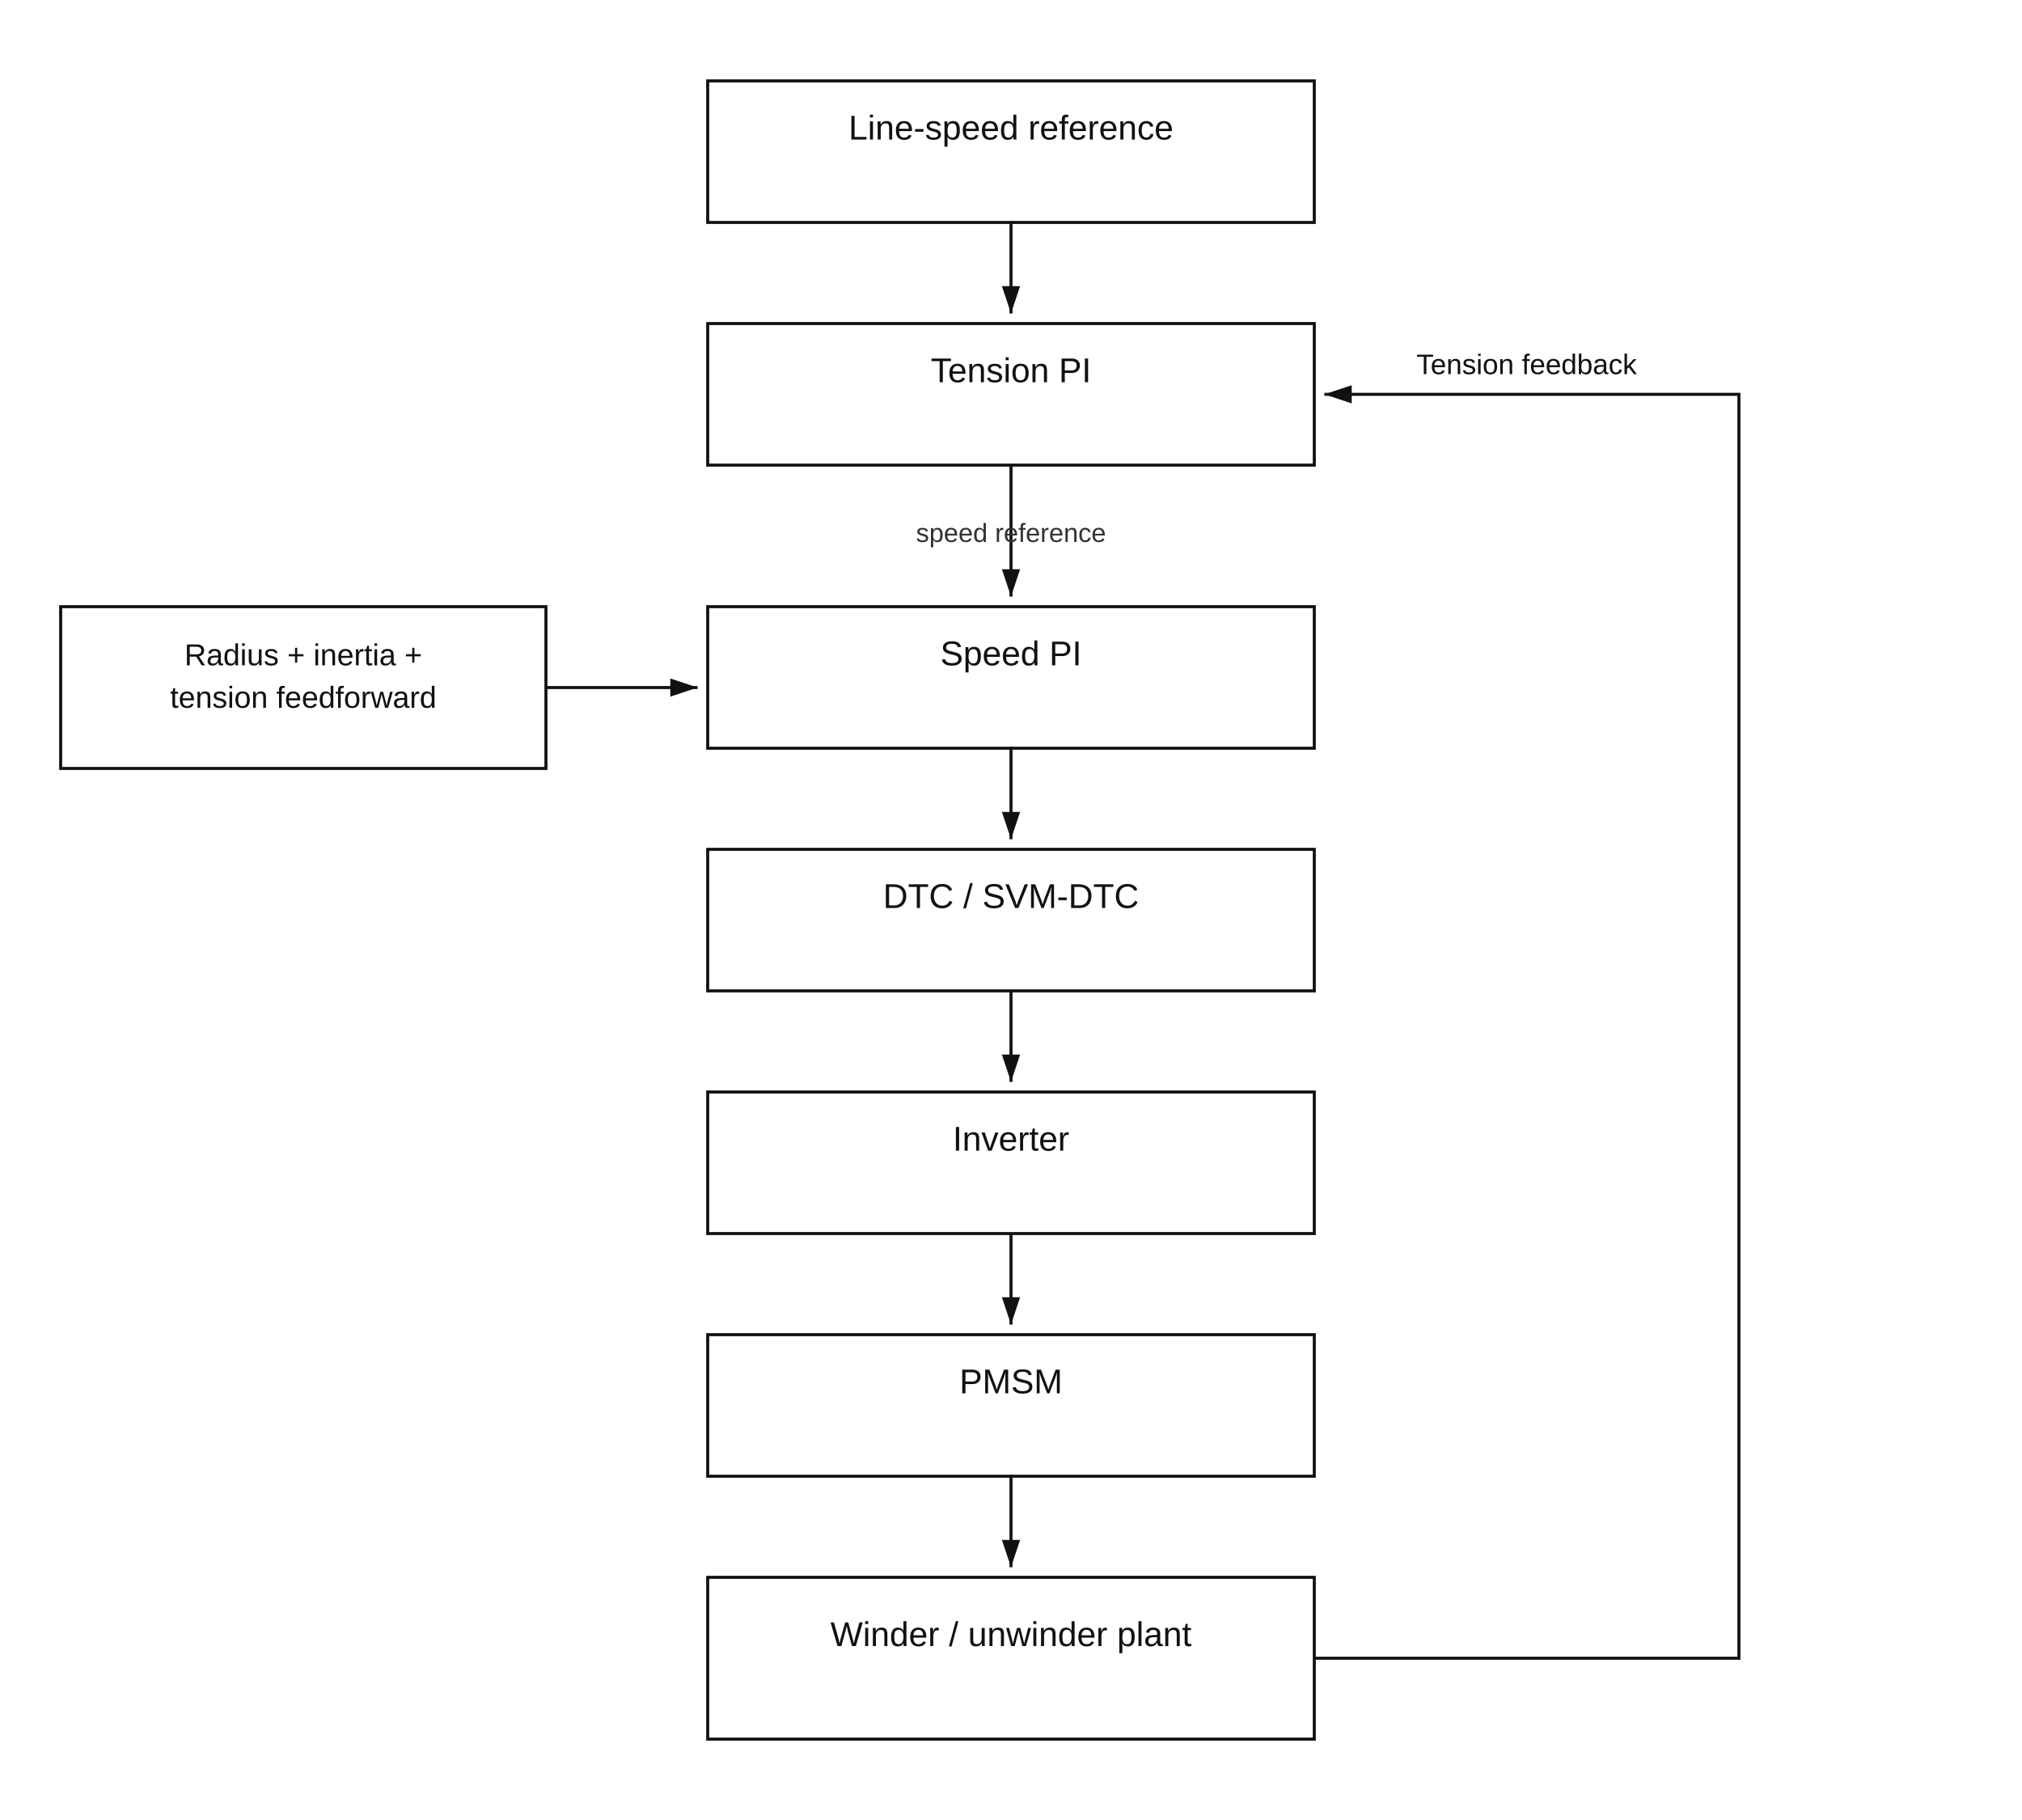
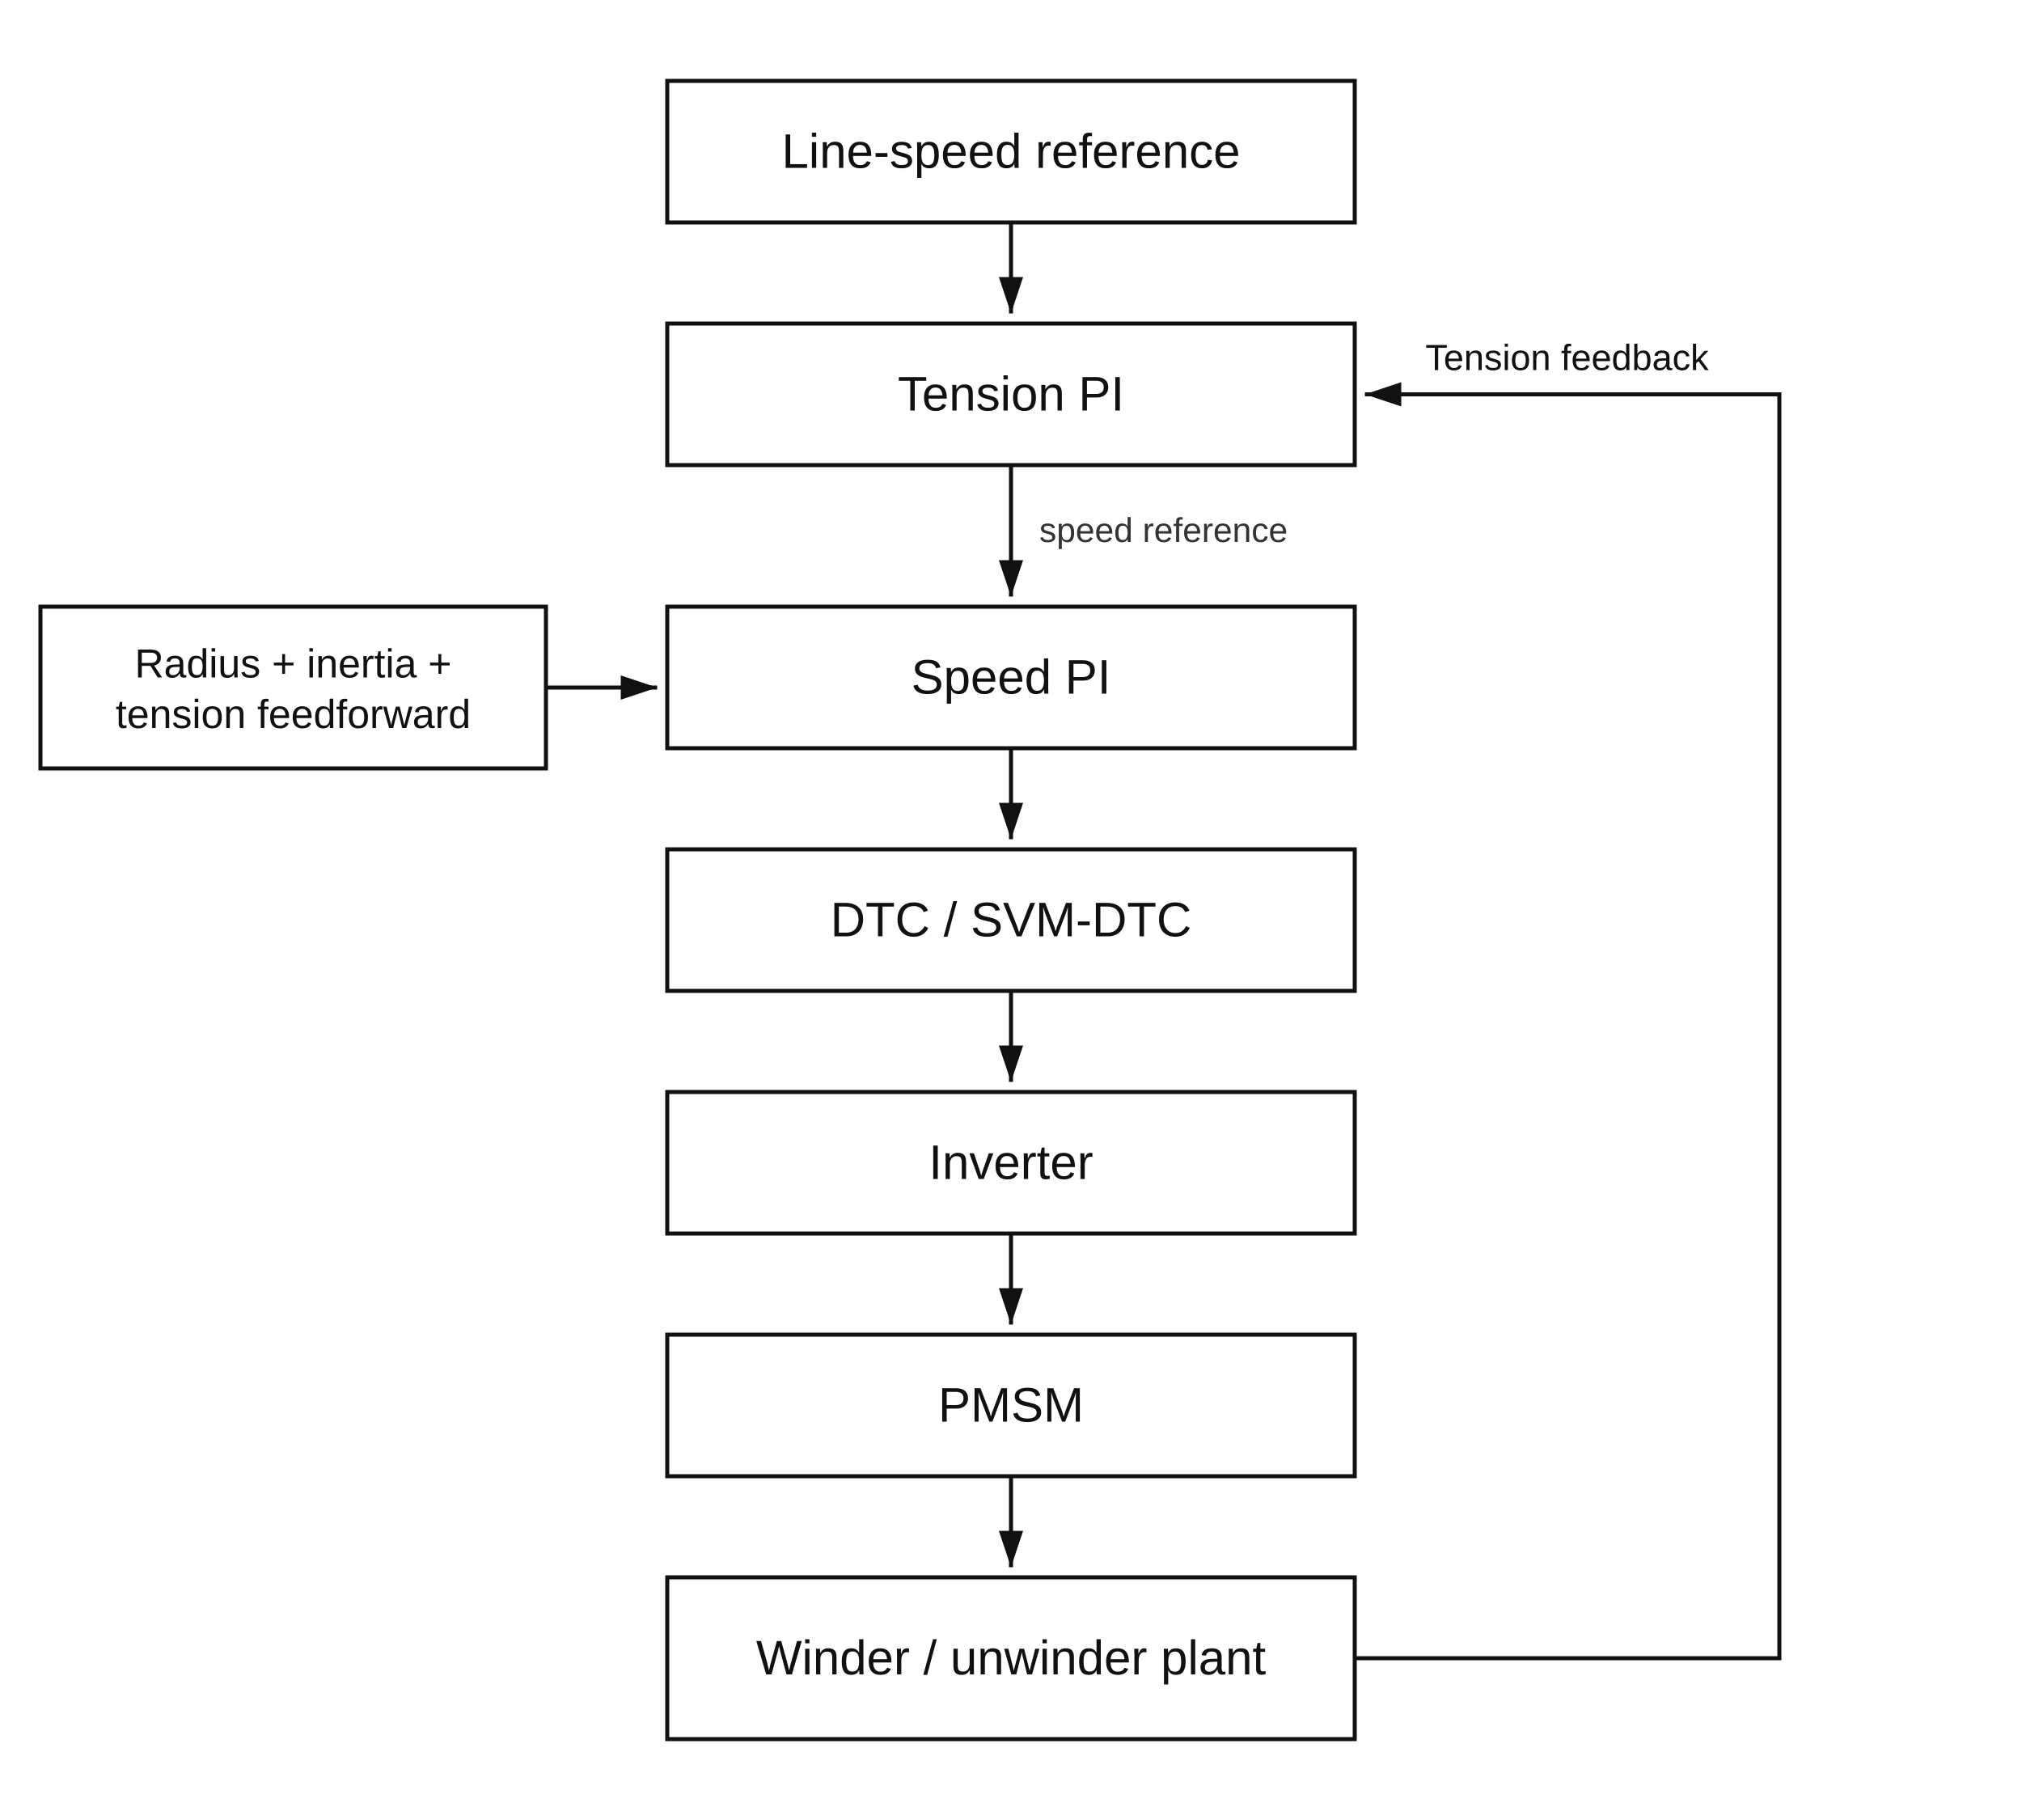
<svg xmlns="http://www.w3.org/2000/svg" width="1000" height="900" viewBox="0 0 1000 900">
  <rect width="1000" height="900" fill="#ffffff" />
  <defs>
    <marker id="arrow" markerWidth="10" markerHeight="10" refX="9" refY="3" orient="auto" markerUnits="strokeWidth">
      <path d="M0,0 L0,6 L9,3 z" fill="#111111" />
    </marker>
  </defs>
-   <g font-family="Arial, Helvetica, sans-serif" font-size="17" fill="#111111">
-     <g fill="#ffffff" stroke="#111111" stroke-width="1.5">
-       <rect x="350" y="40" width="300" height="70" />
-       <rect x="350" y="160" width="300" height="70" />
-       <rect x="350" y="300" width="300" height="70" />
-       <rect x="350" y="420" width="300" height="70" />
-       <rect x="350" y="540" width="300" height="70" />
-       <rect x="350" y="660" width="300" height="70" />
-       <rect x="350" y="780" width="300" height="80" />
-       <rect x="30" y="300" width="240" height="80" />
+   <g font-family="Arial, Helvetica, sans-serif" fill="#111111">
+     <g fill="#ffffff" stroke="#111111" stroke-width="2">
+       <rect x="330" y="40" width="340" height="70" />
+       <rect x="330" y="160" width="340" height="70" />
+       <rect x="330" y="300" width="340" height="70" />
+       <rect x="330" y="420" width="340" height="70" />
+       <rect x="330" y="540" width="340" height="70" />
+       <rect x="330" y="660" width="340" height="70" />
+       <rect x="330" y="780" width="340" height="80" />
+       <rect x="20" y="300" width="250" height="80" />
    </g>
-     <text x="500" y="69" text-anchor="middle">Line-speed reference</text>
-     <text x="500" y="189" text-anchor="middle">Tension PI</text>
-     <text x="500" y="329" text-anchor="middle">Speed PI</text>
-     <text x="500" y="449" text-anchor="middle">DTC / SVM-DTC</text>
-     <text x="500" y="569" text-anchor="middle">Inverter</text>
-     <text x="500" y="689" text-anchor="middle">PMSM</text>
-     <text x="500" y="814" text-anchor="middle">Winder / unwinder plant</text>
-     <text x="150" y="329" text-anchor="middle" font-size="15">Radius + inertia +</text>
-     <text x="150" y="350" text-anchor="middle" font-size="15">tension feedforward</text>
-     <g stroke="#111111" stroke-width="1.5" fill="none">
+     <g font-size="24" text-anchor="middle">
+       <text x="500" y="83">Line-speed reference</text>
+       <text x="500" y="203">Tension PI</text>
+       <text x="500" y="343">Speed PI</text>
+       <text x="500" y="463">DTC / SVM-DTC</text>
+       <text x="500" y="583">Inverter</text>
+       <text x="500" y="703">PMSM</text>
+       <text x="500" y="828">Winder / unwinder plant</text>
+     </g>
+     <g font-size="20" text-anchor="middle">
+       <text x="145" y="335">Radius + inertia +</text>
+       <text x="145" y="360">tension feedforward</text>
+     </g>
+     <g stroke="#111111" stroke-width="2" fill="none">
      <line x1="500" y1="110" x2="500" y2="155" marker-end="url(#arrow)" />
      <line x1="500" y1="230" x2="500" y2="295" marker-end="url(#arrow)" />
      <line x1="500" y1="370" x2="500" y2="415" marker-end="url(#arrow)" />
      <line x1="500" y1="490" x2="500" y2="535" marker-end="url(#arrow)" />
      <line x1="500" y1="610" x2="500" y2="655" marker-end="url(#arrow)" />
      <line x1="500" y1="730" x2="500" y2="775" marker-end="url(#arrow)" />
-       <line x1="270" y1="340" x2="345" y2="340" marker-end="url(#arrow)" />
+       <line x1="270" y1="340" x2="325" y2="340" marker-end="url(#arrow)" />
    </g>
-     <path d="M 650 820 H 860 V 195 H 655" fill="none" stroke="#111111" stroke-width="1.5" marker-end="url(#arrow)" />
-     <text x="755" y="185" text-anchor="middle" font-size="14">Tension feedback</text>
-     <text x="500" y="268" text-anchor="middle" font-size="13" fill="#333333">speed reference</text>
+     <path d="M 670 820 H 880 V 195 H 675" fill="none" stroke="#111111" stroke-width="2" marker-end="url(#arrow)" />
+     <text x="775" y="183" text-anchor="middle" font-size="18">Tension feedback</text>
+     <text x="514" y="268" text-anchor="start" font-size="17" fill="#333333">speed reference</text>
  </g>
</svg>
